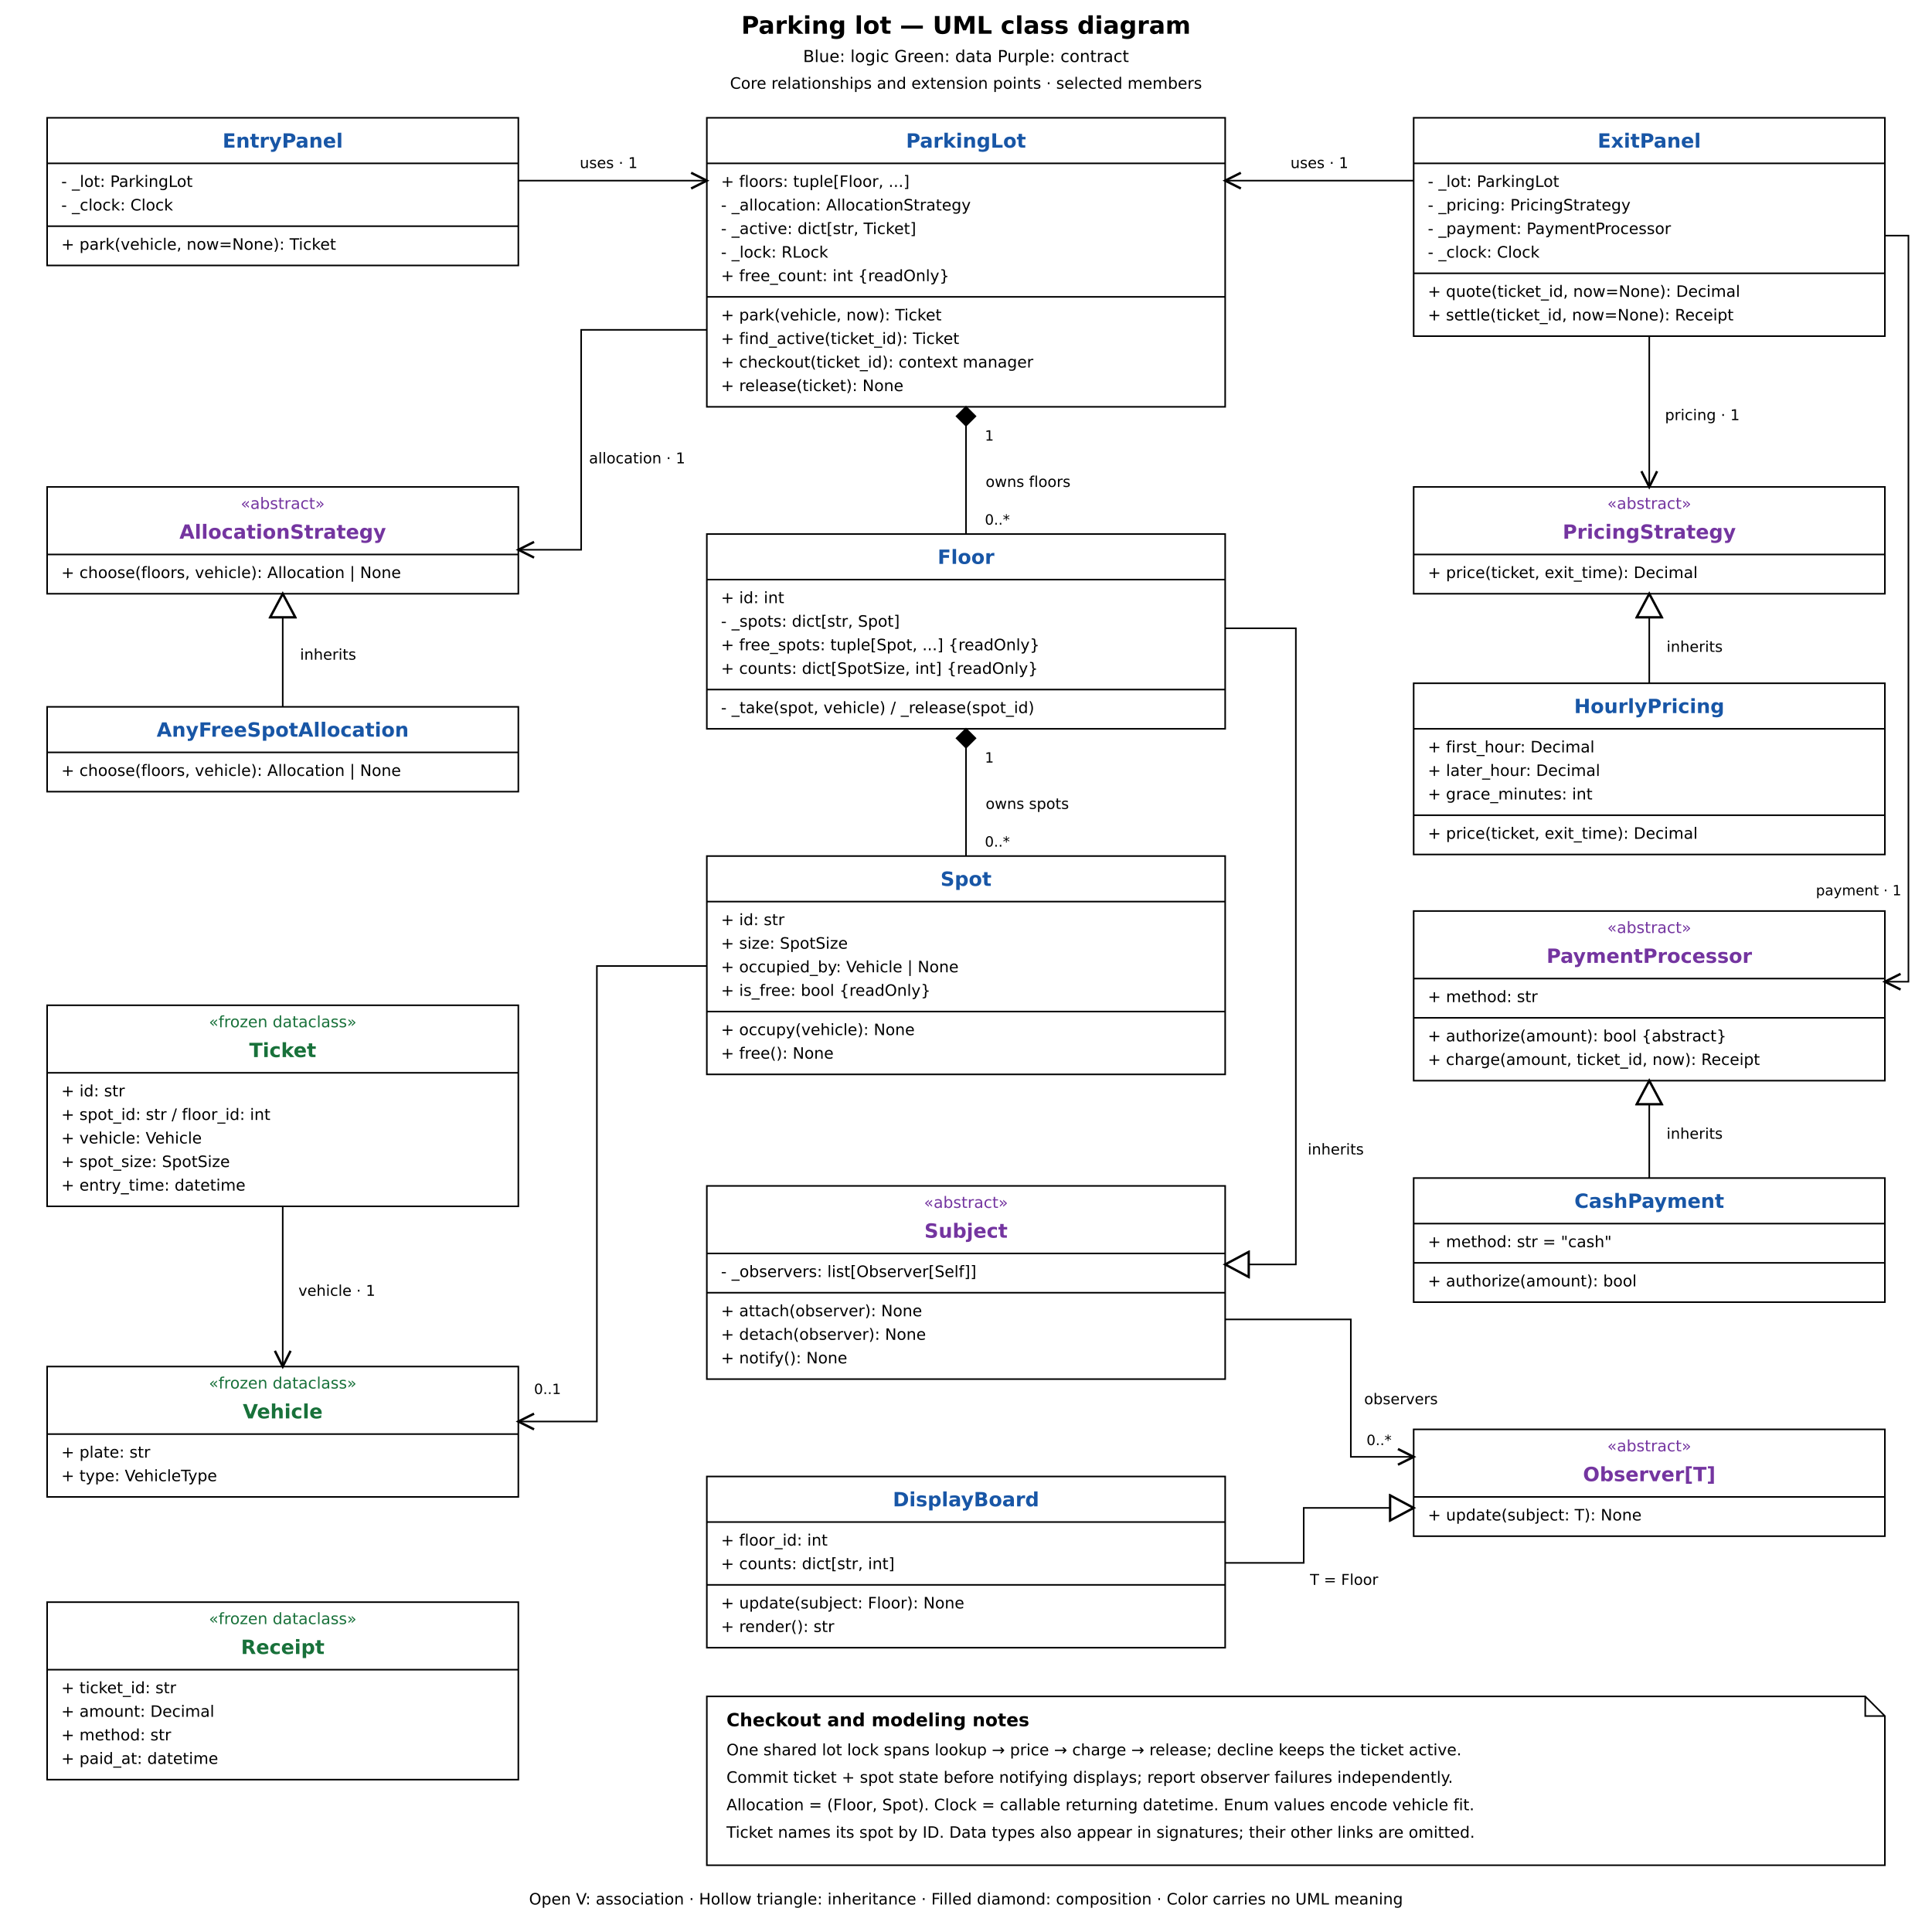
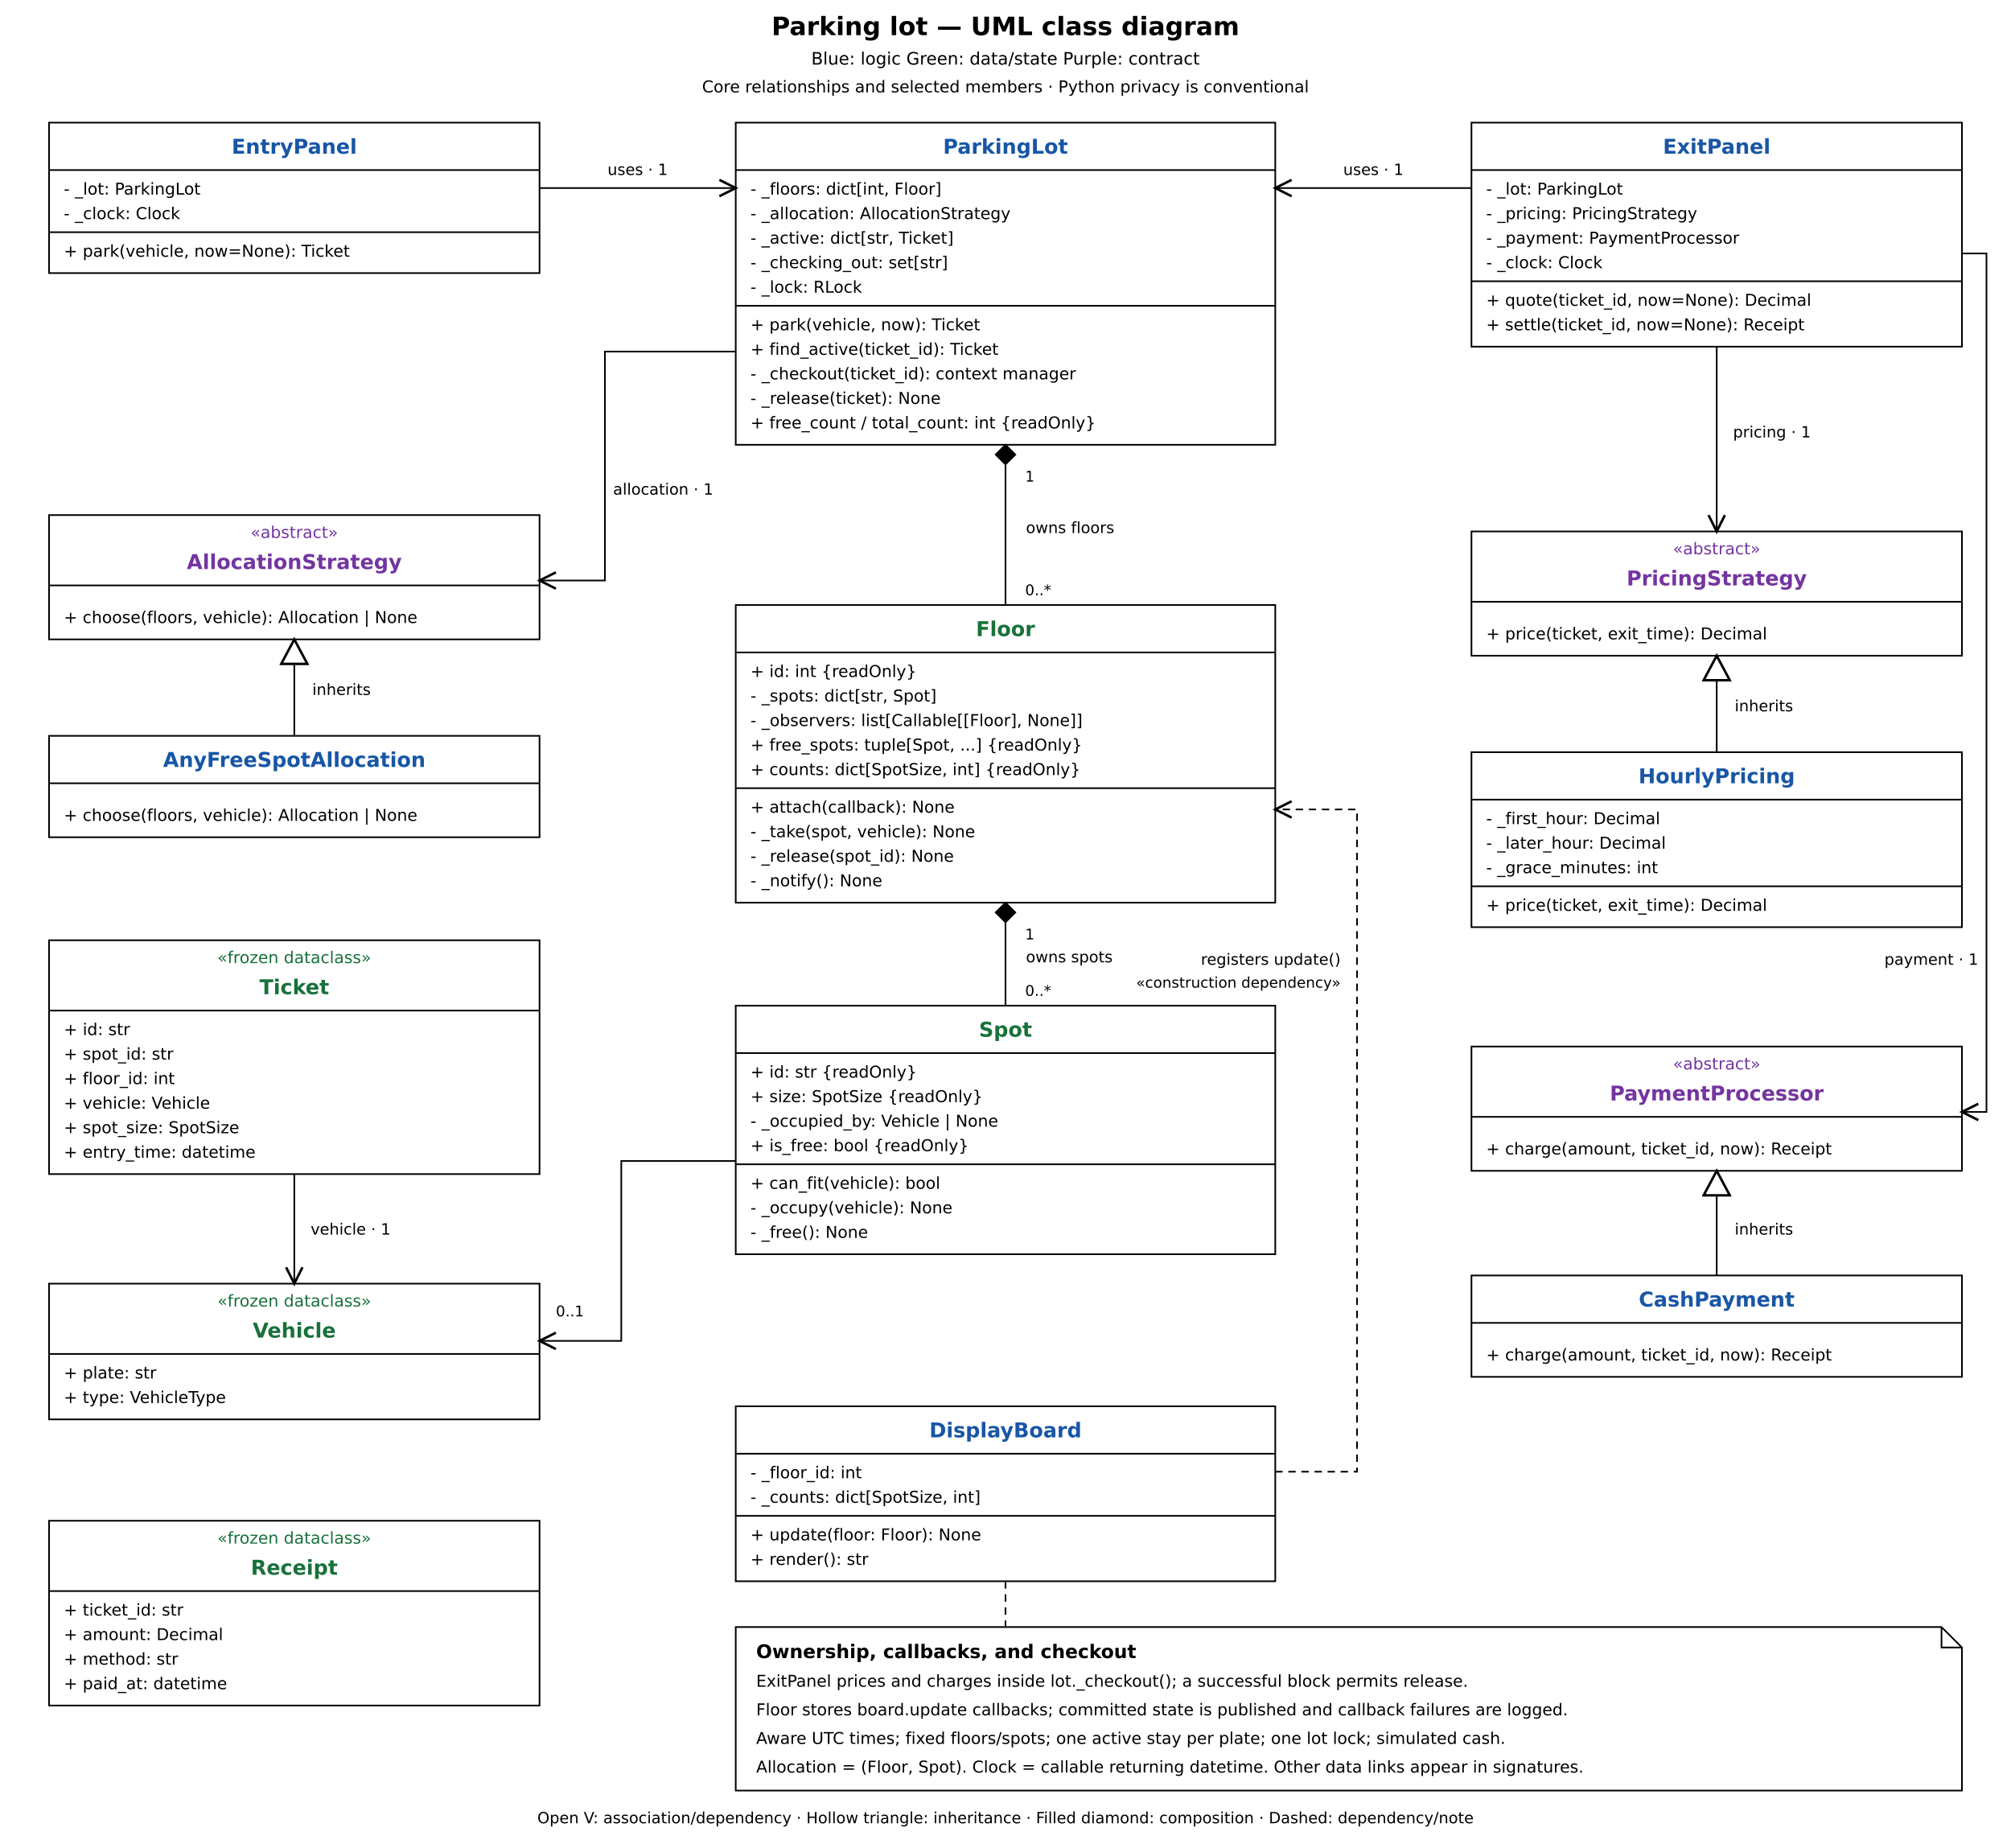
- <svg xmlns="http://www.w3.org/2000/svg" width="2460" height="2460" viewBox="0 0 2460 2460" role="img" aria-labelledby="title desc">
+ <svg xmlns="http://www.w3.org/2000/svg" width="2460" height="2260" viewBox="0 0 2460 2260" role="img" aria-labelledby="title desc">
  <defs>
    <marker id="open" markerWidth="14" markerHeight="14" refX="12" refY="7" orient="auto">
      <path d="M2 2 L12 7 L2 12" fill="none" stroke="black" stroke-width="1.5" />
    </marker>
    <marker id="triangle" markerWidth="18" markerHeight="18" refX="16" refY="9" orient="auto">
      <path d="M1 1 L16 9 L1 17 Z" fill="white" stroke="black" stroke-width="1.5" />
    </marker>
  </defs>
  <rect width="100%" height="100%" fill="white" />
  <g font-family="DejaVu Sans, sans-serif" fill="black">
    <text x="1230" y="43" font-size="31" fill="black" text-anchor="middle" font-weight="bold">Parking lot — UML class diagram</text>
-     <text x="1230" y="79" font-size="21" fill="black" text-anchor="middle">Blue: logic     Green: data     Purple: contract</text>
-     <text x="1230" y="113" font-size="20" fill="black" text-anchor="middle">Core relationships and extension points · selected members</text>
+     <text x="1230" y="79" font-size="21" fill="black" text-anchor="middle">Blue: logic     Green: data/state     Purple: contract</text>
+     <text x="1230" y="113" font-size="20" fill="black" text-anchor="middle">Core relationships and selected members · Python privacy is conventional</text>
    <g id="entry">
-       <rect x="60" y="150" width="600" height="188" fill="white" stroke="black" stroke-width="2" />
+       <rect x="60" y="150" width="600" height="184" fill="white" stroke="black" stroke-width="2" />
      <text x="360.0" y="188" font-size="25" fill="#1856a6" text-anchor="middle" font-weight="bold">EntryPanel</text>
      <path d="M60 208 H660" fill="none" stroke="black" stroke-width="2" />
      <text x="78" y="238" font-size="20" fill="black" text-anchor="start">- _lot: ParkingLot</text>
      <text x="78" y="268" font-size="20" fill="black" text-anchor="start">- _clock: Clock</text>
-       <path d="M60 288 H660" fill="none" stroke="black" stroke-width="2" />
-       <text x="78" y="318" font-size="20" fill="black" text-anchor="start">+ park(vehicle, now=None): Ticket</text>
+       <path d="M60 284 H660" fill="none" stroke="black" stroke-width="2" />
+       <text x="78" y="314" font-size="20" fill="black" text-anchor="start">+ park(vehicle, now=None): Ticket</text>
    </g>
    <g id="lot">
-       <rect x="900" y="150" width="660" height="368" fill="white" stroke="black" stroke-width="2" />
+       <rect x="900" y="150" width="660" height="394" fill="white" stroke="black" stroke-width="2" />
      <text x="1230.0" y="188" font-size="25" fill="#1856a6" text-anchor="middle" font-weight="bold">ParkingLot</text>
      <path d="M900 208 H1560" fill="none" stroke="black" stroke-width="2" />
-       <text x="918" y="238" font-size="20" fill="black" text-anchor="start">+ floors: tuple[Floor, ...]</text>
+       <text x="918" y="238" font-size="20" fill="black" text-anchor="start">- _floors: dict[int, Floor]</text>
      <text x="918" y="268" font-size="20" fill="black" text-anchor="start">- _allocation: AllocationStrategy</text>
      <text x="918" y="298" font-size="20" fill="black" text-anchor="start">- _active: dict[str, Ticket]</text>
-       <text x="918" y="328" font-size="20" fill="black" text-anchor="start">- _lock: RLock</text>
-       <path d="M900 378 H1560" fill="none" stroke="black" stroke-width="2" />
-       <text x="918" y="408" font-size="20" fill="black" text-anchor="start">+ park(vehicle, now): Ticket</text>
-       <text x="918" y="438" font-size="20" fill="black" text-anchor="start">+ find_active(ticket_id): Ticket</text>
-       <text x="918" y="468" font-size="20" fill="black" text-anchor="start">+ checkout(ticket_id): context manager</text>
-       <text x="918" y="498" font-size="20" fill="black" text-anchor="start">+ release(ticket): None</text>
-       <text x="918" y="358" font-size="20" fill="black" text-anchor="start">+ free_count: int {readOnly}</text>
+       <text x="918" y="328" font-size="20" fill="black" text-anchor="start">- _checking_out: set[str]</text>
+       <text x="918" y="358" font-size="20" fill="black" text-anchor="start">- _lock: RLock</text>
+       <path d="M900 374 H1560" fill="none" stroke="black" stroke-width="2" />
+       <text x="918" y="404" font-size="20" fill="black" text-anchor="start">+ park(vehicle, now): Ticket</text>
+       <text x="918" y="434" font-size="20" fill="black" text-anchor="start">+ find_active(ticket_id): Ticket</text>
+       <text x="918" y="464" font-size="20" fill="black" text-anchor="start">- _checkout(ticket_id): context manager</text>
+       <text x="918" y="494" font-size="20" fill="black" text-anchor="start">- _release(ticket): None</text>
+       <text x="918" y="524" font-size="20" fill="black" text-anchor="start">+ free_count / total_count: int {readOnly}</text>
    </g>
    <g id="exit">
-       <rect x="1800" y="150" width="600" height="278" fill="white" stroke="black" stroke-width="2" />
+       <rect x="1800" y="150" width="600" height="274" fill="white" stroke="black" stroke-width="2" />
      <text x="2100.0" y="188" font-size="25" fill="#1856a6" text-anchor="middle" font-weight="bold">ExitPanel</text>
      <path d="M1800 208 H2400" fill="none" stroke="black" stroke-width="2" />
      <text x="1818" y="238" font-size="20" fill="black" text-anchor="start">- _lot: ParkingLot</text>
      <text x="1818" y="268" font-size="20" fill="black" text-anchor="start">- _pricing: PricingStrategy</text>
      <text x="1818" y="298" font-size="20" fill="black" text-anchor="start">- _payment: PaymentProcessor</text>
      <text x="1818" y="328" font-size="20" fill="black" text-anchor="start">- _clock: Clock</text>
-       <path d="M1800 348 H2400" fill="none" stroke="black" stroke-width="2" />
-       <text x="1818" y="378" font-size="20" fill="black" text-anchor="start">+ quote(ticket_id, now=None): Decimal</text>
-       <text x="1818" y="408" font-size="20" fill="black" text-anchor="start">+ settle(ticket_id, now=None): Receipt</text>
+       <path d="M1800 344 H2400" fill="none" stroke="black" stroke-width="2" />
+       <text x="1818" y="374" font-size="20" fill="black" text-anchor="start">+ quote(ticket_id, now=None): Decimal</text>
+       <text x="1818" y="404" font-size="20" fill="black" text-anchor="start">+ settle(ticket_id, now=None): Receipt</text>
    </g>
    <g id="allocation">
-       <rect x="60" y="620" width="600" height="136" fill="white" stroke="black" stroke-width="2" />
-       <text x="360.0" y="648" font-size="20" fill="#7435a0" text-anchor="middle">«abstract»</text>
-       <text x="360.0" y="686" font-size="25" fill="#7435a0" text-anchor="middle" font-weight="bold">AllocationStrategy</text>
-       <path d="M60 706 H660" fill="none" stroke="black" stroke-width="2" />
-       <text x="78" y="736" font-size="20" fill="black" text-anchor="start">+ choose(floors, vehicle): Allocation | None</text>
+       <rect x="60" y="630" width="600" height="152" fill="white" stroke="black" stroke-width="2" />
+       <text x="360.0" y="658" font-size="20" fill="#7435a0" text-anchor="middle">«abstract»</text>
+       <text x="360.0" y="696" font-size="25" fill="#7435a0" text-anchor="middle" font-weight="bold">AllocationStrategy</text>
+       <path d="M60 716 H660" fill="none" stroke="black" stroke-width="2" />
+       <text x="78" y="762" font-size="20" fill="black" text-anchor="start">+ choose(floors, vehicle): Allocation | None</text>
    </g>
    <g id="anyfree">
-       <rect x="60" y="900" width="600" height="108" fill="white" stroke="black" stroke-width="2" />
+       <rect x="60" y="900" width="600" height="124" fill="white" stroke="black" stroke-width="2" />
      <text x="360.0" y="938" font-size="25" fill="#1856a6" text-anchor="middle" font-weight="bold">AnyFreeSpotAllocation</text>
      <path d="M60 958 H660" fill="none" stroke="black" stroke-width="2" />
-       <text x="78" y="988" font-size="20" fill="black" text-anchor="start">+ choose(floors, vehicle): Allocation | None</text>
+       <text x="78" y="1004" font-size="20" fill="black" text-anchor="start">+ choose(floors, vehicle): Allocation | None</text>
    </g>
    <g id="floor">
-       <rect x="900" y="680" width="660" height="248" fill="white" stroke="black" stroke-width="2" />
-       <text x="1230.0" y="718" font-size="25" fill="#1856a6" text-anchor="middle" font-weight="bold">Floor</text>
-       <path d="M900 738 H1560" fill="none" stroke="black" stroke-width="2" />
-       <text x="918" y="768" font-size="20" fill="black" text-anchor="start">+ id: int</text>
-       <text x="918" y="798" font-size="20" fill="black" text-anchor="start">- _spots: dict[str, Spot]</text>
-       <path d="M900 878 H1560" fill="none" stroke="black" stroke-width="2" />
-       <text x="918" y="828" font-size="20" fill="black" text-anchor="start">+ free_spots: tuple[Spot, ...] {readOnly}</text>
-       <text x="918" y="858" font-size="20" fill="black" text-anchor="start">+ counts: dict[SpotSize, int] {readOnly}</text>
-       <text x="918" y="908" font-size="20" fill="black" text-anchor="start">- _take(spot, vehicle) / _release(spot_id)</text>
+       <rect x="900" y="740" width="660" height="364" fill="white" stroke="black" stroke-width="2" />
+       <text x="1230.0" y="778" font-size="25" fill="#18713a" text-anchor="middle" font-weight="bold">Floor</text>
+       <path d="M900 798 H1560" fill="none" stroke="black" stroke-width="2" />
+       <text x="918" y="828" font-size="20" fill="black" text-anchor="start">+ id: int {readOnly}</text>
+       <text x="918" y="858" font-size="20" fill="black" text-anchor="start">- _spots: dict[str, Spot]</text>
+       <text x="918" y="888" font-size="20" fill="black" text-anchor="start">- _observers: list[Callable[[Floor], None]]</text>
+       <text x="918" y="918" font-size="20" fill="black" text-anchor="start">+ free_spots: tuple[Spot, ...] {readOnly}</text>
+       <text x="918" y="948" font-size="20" fill="black" text-anchor="start">+ counts: dict[SpotSize, int] {readOnly}</text>
+       <path d="M900 964 H1560" fill="none" stroke="black" stroke-width="2" />
+       <text x="918" y="994" font-size="20" fill="black" text-anchor="start">+ attach(callback): None</text>
+       <text x="918" y="1024" font-size="20" fill="black" text-anchor="start">- _take(spot, vehicle): None</text>
+       <text x="918" y="1054" font-size="20" fill="black" text-anchor="start">- _release(spot_id): None</text>
+       <text x="918" y="1084" font-size="20" fill="black" text-anchor="start">- _notify(): None</text>
    </g>
    <g id="spot">
-       <rect x="900" y="1090" width="660" height="278" fill="white" stroke="black" stroke-width="2" />
-       <text x="1230.0" y="1128" font-size="25" fill="#1856a6" text-anchor="middle" font-weight="bold">Spot</text>
-       <path d="M900 1148 H1560" fill="none" stroke="black" stroke-width="2" />
-       <text x="918" y="1178" font-size="20" fill="black" text-anchor="start">+ id: str</text>
-       <text x="918" y="1208" font-size="20" fill="black" text-anchor="start">+ size: SpotSize</text>
-       <text x="918" y="1238" font-size="20" fill="black" text-anchor="start">+ occupied_by: Vehicle | None</text>
+       <rect x="900" y="1230" width="660" height="304" fill="white" stroke="black" stroke-width="2" />
+       <text x="1230.0" y="1268" font-size="25" fill="#18713a" text-anchor="middle" font-weight="bold">Spot</text>
      <path d="M900 1288 H1560" fill="none" stroke="black" stroke-width="2" />
-       <text x="918" y="1268" font-size="20" fill="black" text-anchor="start">+ is_free: bool {readOnly}</text>
-       <text x="918" y="1318" font-size="20" fill="black" text-anchor="start">+ occupy(vehicle): None</text>
-       <text x="918" y="1348" font-size="20" fill="black" text-anchor="start">+ free(): None</text>
+       <text x="918" y="1318" font-size="20" fill="black" text-anchor="start">+ id: str {readOnly}</text>
+       <text x="918" y="1348" font-size="20" fill="black" text-anchor="start">+ size: SpotSize {readOnly}</text>
+       <text x="918" y="1378" font-size="20" fill="black" text-anchor="start">- _occupied_by: Vehicle | None</text>
+       <text x="918" y="1408" font-size="20" fill="black" text-anchor="start">+ is_free: bool {readOnly}</text>
+       <path d="M900 1424 H1560" fill="none" stroke="black" stroke-width="2" />
+       <text x="918" y="1454" font-size="20" fill="black" text-anchor="start">+ can_fit(vehicle): bool</text>
+       <text x="918" y="1484" font-size="20" fill="black" text-anchor="start">- _occupy(vehicle): None</text>
+       <text x="918" y="1514" font-size="20" fill="black" text-anchor="start">- _free(): None</text>
    </g>
    <g id="pricing">
-       <rect x="1800" y="620" width="600" height="136" fill="white" stroke="black" stroke-width="2" />
-       <text x="2100.0" y="648" font-size="20" fill="#7435a0" text-anchor="middle">«abstract»</text>
-       <text x="2100.0" y="686" font-size="25" fill="#7435a0" text-anchor="middle" font-weight="bold">PricingStrategy</text>
-       <path d="M1800 706 H2400" fill="none" stroke="black" stroke-width="2" />
-       <text x="1818" y="736" font-size="20" fill="black" text-anchor="start">+ price(ticket, exit_time): Decimal</text>
+       <rect x="1800" y="650" width="600" height="152" fill="white" stroke="black" stroke-width="2" />
+       <text x="2100.0" y="678" font-size="20" fill="#7435a0" text-anchor="middle">«abstract»</text>
+       <text x="2100.0" y="716" font-size="25" fill="#7435a0" text-anchor="middle" font-weight="bold">PricingStrategy</text>
+       <path d="M1800 736 H2400" fill="none" stroke="black" stroke-width="2" />
+       <text x="1818" y="782" font-size="20" fill="black" text-anchor="start">+ price(ticket, exit_time): Decimal</text>
    </g>
    <g id="hourly">
-       <rect x="1800" y="870" width="600" height="218" fill="white" stroke="black" stroke-width="2" />
-       <text x="2100.0" y="908" font-size="25" fill="#1856a6" text-anchor="middle" font-weight="bold">HourlyPricing</text>
-       <path d="M1800 928 H2400" fill="none" stroke="black" stroke-width="2" />
-       <text x="1818" y="958" font-size="20" fill="black" text-anchor="start">+ first_hour: Decimal</text>
-       <text x="1818" y="988" font-size="20" fill="black" text-anchor="start">+ later_hour: Decimal</text>
-       <text x="1818" y="1018" font-size="20" fill="black" text-anchor="start">+ grace_minutes: int</text>
-       <path d="M1800 1038 H2400" fill="none" stroke="black" stroke-width="2" />
-       <text x="1818" y="1068" font-size="20" fill="black" text-anchor="start">+ price(ticket, exit_time): Decimal</text>
+       <rect x="1800" y="920" width="600" height="214" fill="white" stroke="black" stroke-width="2" />
+       <text x="2100.0" y="958" font-size="25" fill="#1856a6" text-anchor="middle" font-weight="bold">HourlyPricing</text>
+       <path d="M1800 978 H2400" fill="none" stroke="black" stroke-width="2" />
+       <text x="1818" y="1008" font-size="20" fill="black" text-anchor="start">- _first_hour: Decimal</text>
+       <text x="1818" y="1038" font-size="20" fill="black" text-anchor="start">- _later_hour: Decimal</text>
+       <text x="1818" y="1068" font-size="20" fill="black" text-anchor="start">- _grace_minutes: int</text>
+       <path d="M1800 1084 H2400" fill="none" stroke="black" stroke-width="2" />
+       <text x="1818" y="1114" font-size="20" fill="black" text-anchor="start">+ price(ticket, exit_time): Decimal</text>
    </g>
    <g id="payment">
-       <rect x="1800" y="1160" width="600" height="216" fill="white" stroke="black" stroke-width="2" />
-       <text x="2100.0" y="1188" font-size="20" fill="#7435a0" text-anchor="middle">«abstract»</text>
-       <text x="2100.0" y="1226" font-size="25" fill="#7435a0" text-anchor="middle" font-weight="bold">PaymentProcessor</text>
-       <path d="M1800 1246 H2400" fill="none" stroke="black" stroke-width="2" />
-       <text x="1818" y="1276" font-size="20" fill="black" text-anchor="start">+ method: str</text>
-       <path d="M1800 1296 H2400" fill="none" stroke="black" stroke-width="2" />
-       <text x="1818" y="1326" font-size="20" fill="black" text-anchor="start">+ authorize(amount): bool {abstract}</text>
-       <text x="1818" y="1356" font-size="20" fill="black" text-anchor="start">+ charge(amount, ticket_id, now): Receipt</text>
+       <rect x="1800" y="1280" width="600" height="152" fill="white" stroke="black" stroke-width="2" />
+       <text x="2100.0" y="1308" font-size="20" fill="#7435a0" text-anchor="middle">«abstract»</text>
+       <text x="2100.0" y="1346" font-size="25" fill="#7435a0" text-anchor="middle" font-weight="bold">PaymentProcessor</text>
+       <path d="M1800 1366 H2400" fill="none" stroke="black" stroke-width="2" />
+       <text x="1818" y="1412" font-size="20" fill="black" text-anchor="start">+ charge(amount, ticket_id, now): Receipt</text>
    </g>
    <g id="cash">
-       <rect x="1800" y="1500" width="600" height="158" fill="white" stroke="black" stroke-width="2" />
-       <text x="2100.0" y="1538" font-size="25" fill="#1856a6" text-anchor="middle" font-weight="bold">CashPayment</text>
-       <path d="M1800 1558 H2400" fill="none" stroke="black" stroke-width="2" />
-       <text x="1818" y="1588" font-size="20" fill="black" text-anchor="start">+ method: str = "cash"</text>
-       <path d="M1800 1608 H2400" fill="none" stroke="black" stroke-width="2" />
-       <text x="1818" y="1638" font-size="20" fill="black" text-anchor="start">+ authorize(amount): bool</text>
-     </g>
-     <g id="subject">
-       <rect x="900" y="1510" width="660" height="246" fill="white" stroke="black" stroke-width="2" />
-       <text x="1230.0" y="1538" font-size="20" fill="#7435a0" text-anchor="middle">«abstract»</text>
-       <text x="1230.0" y="1576" font-size="25" fill="#7435a0" text-anchor="middle" font-weight="bold">Subject</text>
-       <path d="M900 1596 H1560" fill="none" stroke="black" stroke-width="2" />
-       <text x="918" y="1626" font-size="20" fill="black" text-anchor="start">- _observers: list[Observer[Self]]</text>
-       <path d="M900 1646 H1560" fill="none" stroke="black" stroke-width="2" />
-       <text x="918" y="1676" font-size="20" fill="black" text-anchor="start">+ attach(observer): None</text>
-       <text x="918" y="1706" font-size="20" fill="black" text-anchor="start">+ detach(observer): None</text>
-       <text x="918" y="1736" font-size="20" fill="black" text-anchor="start">+ notify(): None</text>
-     </g>
-     <g id="observer">
-       <rect x="1800" y="1820" width="600" height="136" fill="white" stroke="black" stroke-width="2" />
-       <text x="2100.0" y="1848" font-size="20" fill="#7435a0" text-anchor="middle">«abstract»</text>
-       <text x="2100.0" y="1886" font-size="25" fill="#7435a0" text-anchor="middle" font-weight="bold">Observer[T]</text>
-       <path d="M1800 1906 H2400" fill="none" stroke="black" stroke-width="2" />
-       <text x="1818" y="1936" font-size="20" fill="black" text-anchor="start">+ update(subject: T): None</text>
+       <rect x="1800" y="1560" width="600" height="124" fill="white" stroke="black" stroke-width="2" />
+       <text x="2100.0" y="1598" font-size="25" fill="#1856a6" text-anchor="middle" font-weight="bold">CashPayment</text>
+       <path d="M1800 1618 H2400" fill="none" stroke="black" stroke-width="2" />
+       <text x="1818" y="1664" font-size="20" fill="black" text-anchor="start">+ charge(amount, ticket_id, now): Receipt</text>
    </g>
    <g id="display">
-       <rect x="900" y="1880" width="660" height="218" fill="white" stroke="black" stroke-width="2" />
-       <text x="1230.0" y="1918" font-size="25" fill="#1856a6" text-anchor="middle" font-weight="bold">DisplayBoard</text>
-       <path d="M900 1938 H1560" fill="none" stroke="black" stroke-width="2" />
-       <text x="918" y="1968" font-size="20" fill="black" text-anchor="start">+ floor_id: int</text>
-       <text x="918" y="1998" font-size="20" fill="black" text-anchor="start">+ counts: dict[str, int]</text>
-       <path d="M900 2018 H1560" fill="none" stroke="black" stroke-width="2" />
-       <text x="918" y="2048" font-size="20" fill="black" text-anchor="start">+ update(subject: Floor): None</text>
-       <text x="918" y="2078" font-size="20" fill="black" text-anchor="start">+ render(): str</text>
+       <rect x="900" y="1720" width="660" height="214" fill="white" stroke="black" stroke-width="2" />
+       <text x="1230.0" y="1758" font-size="25" fill="#1856a6" text-anchor="middle" font-weight="bold">DisplayBoard</text>
+       <path d="M900 1778 H1560" fill="none" stroke="black" stroke-width="2" />
+       <text x="918" y="1808" font-size="20" fill="black" text-anchor="start">- _floor_id: int</text>
+       <text x="918" y="1838" font-size="20" fill="black" text-anchor="start">- _counts: dict[SpotSize, int]</text>
+       <path d="M900 1854 H1560" fill="none" stroke="black" stroke-width="2" />
+       <text x="918" y="1884" font-size="20" fill="black" text-anchor="start">+ update(floor: Floor): None</text>
+       <text x="918" y="1914" font-size="20" fill="black" text-anchor="start">+ render(): str</text>
    </g>
    <g id="ticket">
-       <rect x="60" y="1280" width="600" height="256" fill="white" stroke="black" stroke-width="2" />
-       <text x="360.0" y="1308" font-size="20" fill="#18713a" text-anchor="middle">«frozen dataclass»</text>
-       <text x="360.0" y="1346" font-size="25" fill="#18713a" text-anchor="middle" font-weight="bold">Ticket</text>
-       <path d="M60 1366 H660" fill="none" stroke="black" stroke-width="2" />
-       <text x="78" y="1396" font-size="20" fill="black" text-anchor="start">+ id: str</text>
-       <text x="78" y="1426" font-size="20" fill="black" text-anchor="start">+ spot_id: str / floor_id: int</text>
-       <text x="78" y="1456" font-size="20" fill="black" text-anchor="start">+ vehicle: Vehicle</text>
-       <text x="78" y="1486" font-size="20" fill="black" text-anchor="start">+ spot_size: SpotSize</text>
-       <text x="78" y="1516" font-size="20" fill="black" text-anchor="start">+ entry_time: datetime</text>
+       <rect x="60" y="1150" width="600" height="286" fill="white" stroke="black" stroke-width="2" />
+       <text x="360.0" y="1178" font-size="20" fill="#18713a" text-anchor="middle">«frozen dataclass»</text>
+       <text x="360.0" y="1216" font-size="25" fill="#18713a" text-anchor="middle" font-weight="bold">Ticket</text>
+       <path d="M60 1236 H660" fill="none" stroke="black" stroke-width="2" />
+       <text x="78" y="1266" font-size="20" fill="black" text-anchor="start">+ id: str</text>
+       <text x="78" y="1296" font-size="20" fill="black" text-anchor="start">+ spot_id: str</text>
+       <text x="78" y="1326" font-size="20" fill="black" text-anchor="start">+ floor_id: int</text>
+       <text x="78" y="1356" font-size="20" fill="black" text-anchor="start">+ vehicle: Vehicle</text>
+       <text x="78" y="1386" font-size="20" fill="black" text-anchor="start">+ spot_size: SpotSize</text>
+       <text x="78" y="1416" font-size="20" fill="black" text-anchor="start">+ entry_time: datetime</text>
    </g>
    <g id="vehicle">
-       <rect x="60" y="1740" width="600" height="166" fill="white" stroke="black" stroke-width="2" />
-       <text x="360.0" y="1768" font-size="20" fill="#18713a" text-anchor="middle">«frozen dataclass»</text>
-       <text x="360.0" y="1806" font-size="25" fill="#18713a" text-anchor="middle" font-weight="bold">Vehicle</text>
-       <path d="M60 1826 H660" fill="none" stroke="black" stroke-width="2" />
-       <text x="78" y="1856" font-size="20" fill="black" text-anchor="start">+ plate: str</text>
-       <text x="78" y="1886" font-size="20" fill="black" text-anchor="start">+ type: VehicleType</text>
+       <rect x="60" y="1570" width="600" height="166" fill="white" stroke="black" stroke-width="2" />
+       <text x="360.0" y="1598" font-size="20" fill="#18713a" text-anchor="middle">«frozen dataclass»</text>
+       <text x="360.0" y="1636" font-size="25" fill="#18713a" text-anchor="middle" font-weight="bold">Vehicle</text>
+       <path d="M60 1656 H660" fill="none" stroke="black" stroke-width="2" />
+       <text x="78" y="1686" font-size="20" fill="black" text-anchor="start">+ plate: str</text>
+       <text x="78" y="1716" font-size="20" fill="black" text-anchor="start">+ type: VehicleType</text>
    </g>
    <g id="receipt">
-       <rect x="60" y="2040" width="600" height="226" fill="white" stroke="black" stroke-width="2" />
-       <text x="360.0" y="2068" font-size="20" fill="#18713a" text-anchor="middle">«frozen dataclass»</text>
-       <text x="360.0" y="2106" font-size="25" fill="#18713a" text-anchor="middle" font-weight="bold">Receipt</text>
-       <path d="M60 2126 H660" fill="none" stroke="black" stroke-width="2" />
-       <text x="78" y="2156" font-size="20" fill="black" text-anchor="start">+ ticket_id: str</text>
-       <text x="78" y="2186" font-size="20" fill="black" text-anchor="start">+ amount: Decimal</text>
-       <text x="78" y="2216" font-size="20" fill="black" text-anchor="start">+ method: str</text>
-       <text x="78" y="2246" font-size="20" fill="black" text-anchor="start">+ paid_at: datetime</text>
+       <rect x="60" y="1860" width="600" height="226" fill="white" stroke="black" stroke-width="2" />
+       <text x="360.0" y="1888" font-size="20" fill="#18713a" text-anchor="middle">«frozen dataclass»</text>
+       <text x="360.0" y="1926" font-size="25" fill="#18713a" text-anchor="middle" font-weight="bold">Receipt</text>
+       <path d="M60 1946 H660" fill="none" stroke="black" stroke-width="2" />
+       <text x="78" y="1976" font-size="20" fill="black" text-anchor="start">+ ticket_id: str</text>
+       <text x="78" y="2006" font-size="20" fill="black" text-anchor="start">+ amount: Decimal</text>
+       <text x="78" y="2036" font-size="20" fill="black" text-anchor="start">+ method: str</text>
+       <text x="78" y="2066" font-size="20" fill="black" text-anchor="start">+ paid_at: datetime</text>
    </g>
    <path d="M660 230 H900" fill="none" stroke="black" stroke-width="2" marker-end="url(#open)" />
-     <text x="775" y="214" font-size="19" fill="black" text-anchor="middle">uses · 1</text>
+     <text x="780" y="214" font-size="19" fill="black" text-anchor="middle">uses · 1</text>
    <path d="M1800 230 H1560" fill="none" stroke="black" stroke-width="2" marker-end="url(#open)" />
    <text x="1680" y="214" font-size="19" fill="black" text-anchor="middle">uses · 1</text>
-     <path d="M900 420 H740 V700 H660" fill="none" stroke="black" stroke-width="2" marker-end="url(#open)" />
-     <text x="750" y="590" font-size="19" fill="black" text-anchor="start">allocation · 1</text>
-     <path d="M2100 428 V620" fill="none" stroke="black" stroke-width="2" marker-end="url(#open)" />
+     <path d="M900 430 H740 V710 H660" fill="none" stroke="black" stroke-width="2" marker-end="url(#open)" />
+     <text x="750" y="605" font-size="19" fill="black" text-anchor="start">allocation · 1</text>
+     <path d="M2100 424 V650" fill="none" stroke="black" stroke-width="2" marker-end="url(#open)" />
    <text x="2120" y="535" font-size="19" fill="black" text-anchor="start">pricing · 1</text>
-     <path d="M2400 300 H2430 V1250 H2400" fill="none" stroke="black" stroke-width="2" marker-end="url(#open)" />
-     <text x="2421" y="1140" font-size="18" fill="black" text-anchor="end">payment · 1</text>
-     <path d="M1230 518 l12 12 l-12 12 l-12 -12 Z" fill="black" stroke="black" stroke-width="2" />
-     <path d="M1230 542 V680" fill="none" stroke="black" stroke-width="2" />
-     <text x="1254" y="561" font-size="18" fill="black" text-anchor="start">1</text>
-     <text x="1254" y="668" font-size="18" fill="black" text-anchor="start">0..*</text>
-     <text x="1255" y="620" font-size="19" fill="black" text-anchor="start">owns floors</text>
-     <path d="M1230 928 l12 12 l-12 12 l-12 -12 Z" fill="black" stroke="black" stroke-width="2" />
-     <path d="M1230 952 V1090" fill="none" stroke="black" stroke-width="2" />
-     <text x="1254" y="971" font-size="18" fill="black" text-anchor="start">1</text>
-     <text x="1254" y="1078" font-size="18" fill="black" text-anchor="start">0..*</text>
-     <text x="1255" y="1030" font-size="19" fill="black" text-anchor="start">owns spots</text>
-     <path d="M360 900 V756" fill="none" stroke="black" stroke-width="2" marker-end="url(#triangle)" />
-     <text x="382" y="840" font-size="19" fill="black" text-anchor="start">inherits</text>
-     <path d="M2100 870 V756" fill="none" stroke="black" stroke-width="2" marker-end="url(#triangle)" />
-     <text x="2122" y="830" font-size="19" fill="black" text-anchor="start">inherits</text>
-     <path d="M2100 1500 V1376" fill="none" stroke="black" stroke-width="2" marker-end="url(#triangle)" />
-     <text x="2122" y="1450" font-size="19" fill="black" text-anchor="start">inherits</text>
-     <path d="M1560 800 H1650 V1610 H1560" fill="none" stroke="black" stroke-width="2" marker-end="url(#triangle)" />
-     <text x="1665" y="1470" font-size="19" fill="black" text-anchor="start">inherits</text>
-     <path d="M1560 1990 H1660 V1920 H1800" fill="none" stroke="black" stroke-width="2" marker-end="url(#triangle)" />
-     <text x="1668" y="2018" font-size="19" fill="black" text-anchor="start">T = Floor</text>
-     <path d="M1560 1680 H1720 V1855 H1800" fill="none" stroke="black" stroke-width="2" marker-end="url(#open)" />
-     <text x="1737" y="1788" font-size="19" fill="black" text-anchor="start">observers</text>
-     <text x="1740" y="1840" font-size="18" fill="black" text-anchor="start">0..*</text>
-     <path d="M360 1536 V1740" fill="none" stroke="black" stroke-width="2" marker-end="url(#open)" />
-     <text x="380" y="1650" font-size="19" fill="black" text-anchor="start">vehicle · 1</text>
-     <path d="M900 1230 H760 V1810 H660" fill="none" stroke="black" stroke-width="2" marker-end="url(#open)" />
-     <text x="680" y="1775" font-size="18" fill="black" text-anchor="start">0..1</text>
-     <path d="M900 2160 H2375 L2400 2185 V2375 H900 Z M2375 2160 V2185 H2400" fill="white" stroke="black" stroke-width="2" />
-     <text x="925" y="2198" font-size="23" fill="black" text-anchor="start" font-weight="bold">Checkout and modeling notes</text>
-     <text x="925" y="2235" font-size="20" fill="black" text-anchor="start">One shared lot lock spans lookup → price → charge → release; decline keeps the ticket active.</text>
-     <text x="925" y="2270" font-size="20" fill="black" text-anchor="start">Commit ticket + spot state before notifying displays; report observer failures independently.</text>
-     <text x="925" y="2305" font-size="20" fill="black" text-anchor="start">Allocation = (Floor, Spot). Clock = callable returning datetime. Enum values encode vehicle fit.</text>
-     <text x="925" y="2340" font-size="20" fill="black" text-anchor="start">Ticket names its spot by ID. Data types also appear in signatures; their other links are omitted.</text>
-     <text x="1230" y="2425" font-size="20" fill="black" text-anchor="middle">Open V: association · Hollow triangle: inheritance · Filled diamond: composition · Color carries no UML meaning</text>
+     <path d="M2400 310 H2430 V1360 H2400" fill="none" stroke="black" stroke-width="2" marker-end="url(#open)" />
+     <text x="2420" y="1180" font-size="19" fill="black" text-anchor="end">payment · 1</text>
+     <path d="M1230 544 l12 12 l-12 12 l-12 -12 Z" fill="black" stroke="black" stroke-width="2" />
+     <path d="M1230 568 V740" fill="none" stroke="black" stroke-width="2" />
+     <text x="1254" y="589" font-size="18" fill="black" text-anchor="start">1</text>
+     <text x="1254" y="728" font-size="18" fill="black" text-anchor="start">0..*</text>
+     <text x="1255" y="652.0" font-size="19" fill="black" text-anchor="start">owns floors</text>
+     <path d="M1230 1104 l12 12 l-12 12 l-12 -12 Z" fill="black" stroke="black" stroke-width="2" />
+     <path d="M1230 1128 V1230" fill="none" stroke="black" stroke-width="2" />
+     <text x="1254" y="1149" font-size="18" fill="black" text-anchor="start">1</text>
+     <text x="1254" y="1218" font-size="18" fill="black" text-anchor="start">0..*</text>
+     <text x="1255" y="1177.0" font-size="19" fill="black" text-anchor="start">owns spots</text>
+     <path d="M360 900 V782" fill="none" stroke="black" stroke-width="2" marker-end="url(#triangle)" />
+     <text x="382" y="850" font-size="19" fill="black" text-anchor="start">inherits</text>
+     <path d="M2100 920 V802" fill="none" stroke="black" stroke-width="2" marker-end="url(#triangle)" />
+     <text x="2122" y="870" font-size="19" fill="black" text-anchor="start">inherits</text>
+     <path d="M2100 1560 V1432" fill="none" stroke="black" stroke-width="2" marker-end="url(#triangle)" />
+     <text x="2122" y="1510" font-size="19" fill="black" text-anchor="start">inherits</text>
+     <path d="M360 1436 V1570" fill="none" stroke="black" stroke-width="2" marker-end="url(#open)" />
+     <text x="380" y="1510" font-size="19" fill="black" text-anchor="start">vehicle · 1</text>
+     <path d="M900 1420 H760 V1640 H660" fill="none" stroke="black" stroke-width="2" marker-end="url(#open)" />
+     <text x="680" y="1610" font-size="18" fill="black" text-anchor="start">0..1</text>
+     <path d="M1560 1800 H1660 V990 H1560" fill="none" stroke="black" stroke-width="2" stroke-dasharray="9 7" marker-end="url(#open)" />
+     <text x="1640" y="1180" font-size="19" fill="black" text-anchor="end">registers update()</text>
+     <text x="1640" y="1208" font-size="18" fill="black" text-anchor="end">«construction dependency»</text>
+     <path d="M900 1990 H2375 L2400 2015 V2190 H900 Z M2375 1990 V2015 H2400" fill="white" stroke="black" stroke-width="2" />
+     <text x="925" y="2028" font-size="23" fill="black" text-anchor="start" font-weight="bold">Ownership, callbacks, and checkout</text>
+     <text x="925" y="2063" font-size="20" fill="black" text-anchor="start">ExitPanel prices and charges inside lot._checkout(); a successful block permits release.</text>
+     <text x="925" y="2098" font-size="20" fill="black" text-anchor="start">Floor stores board.update callbacks; committed state is published and callback failures are logged.</text>
+     <text x="925" y="2133" font-size="20" fill="black" text-anchor="start">Aware UTC times; fixed floors/spots; one active stay per plate; one lot lock; simulated cash.</text>
+     <text x="925" y="2168" font-size="20" fill="black" text-anchor="start">Allocation = (Floor, Spot). Clock = callable returning datetime. Other data links appear in signatures.</text>
+     <path d="M1230 1934 V1990" fill="none" stroke="black" stroke-width="2" stroke-dasharray="9 7" />
+     <text x="1230" y="2230" font-size="19" fill="black" text-anchor="middle">Open V: association/dependency · Hollow triangle: inheritance · Filled diamond: composition · Dashed: dependency/note</text>
  </g>
</svg>
